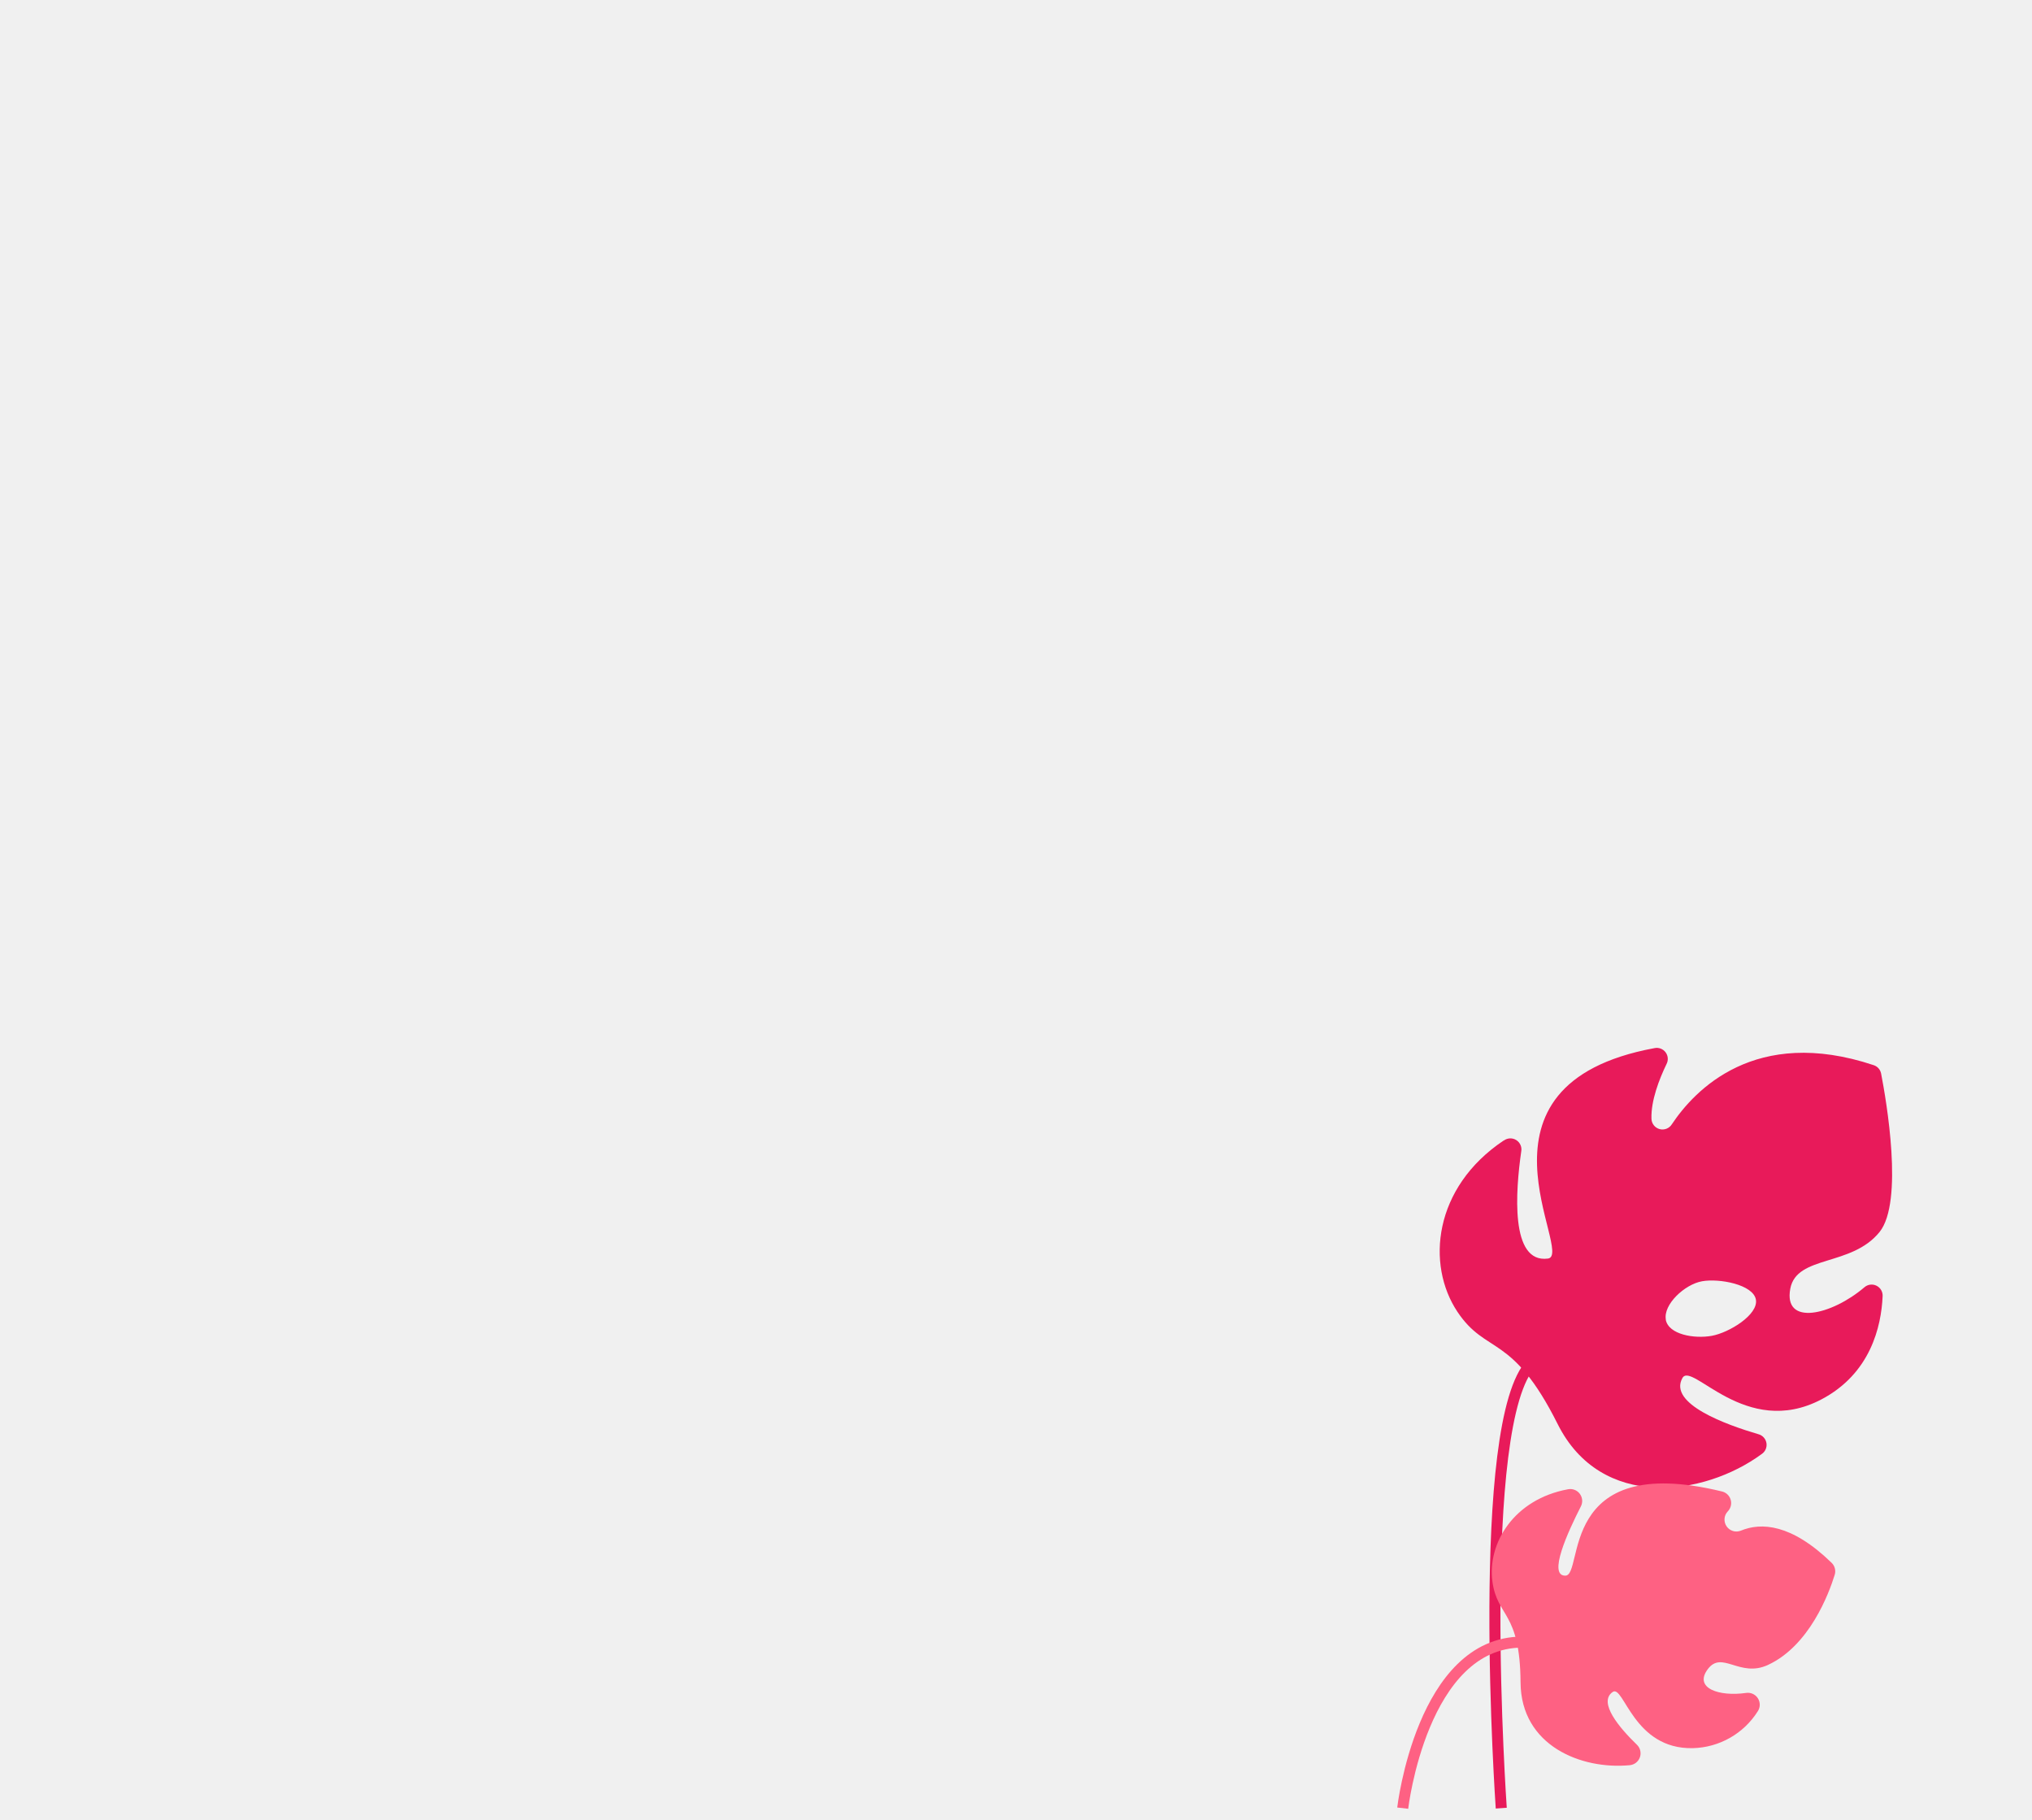
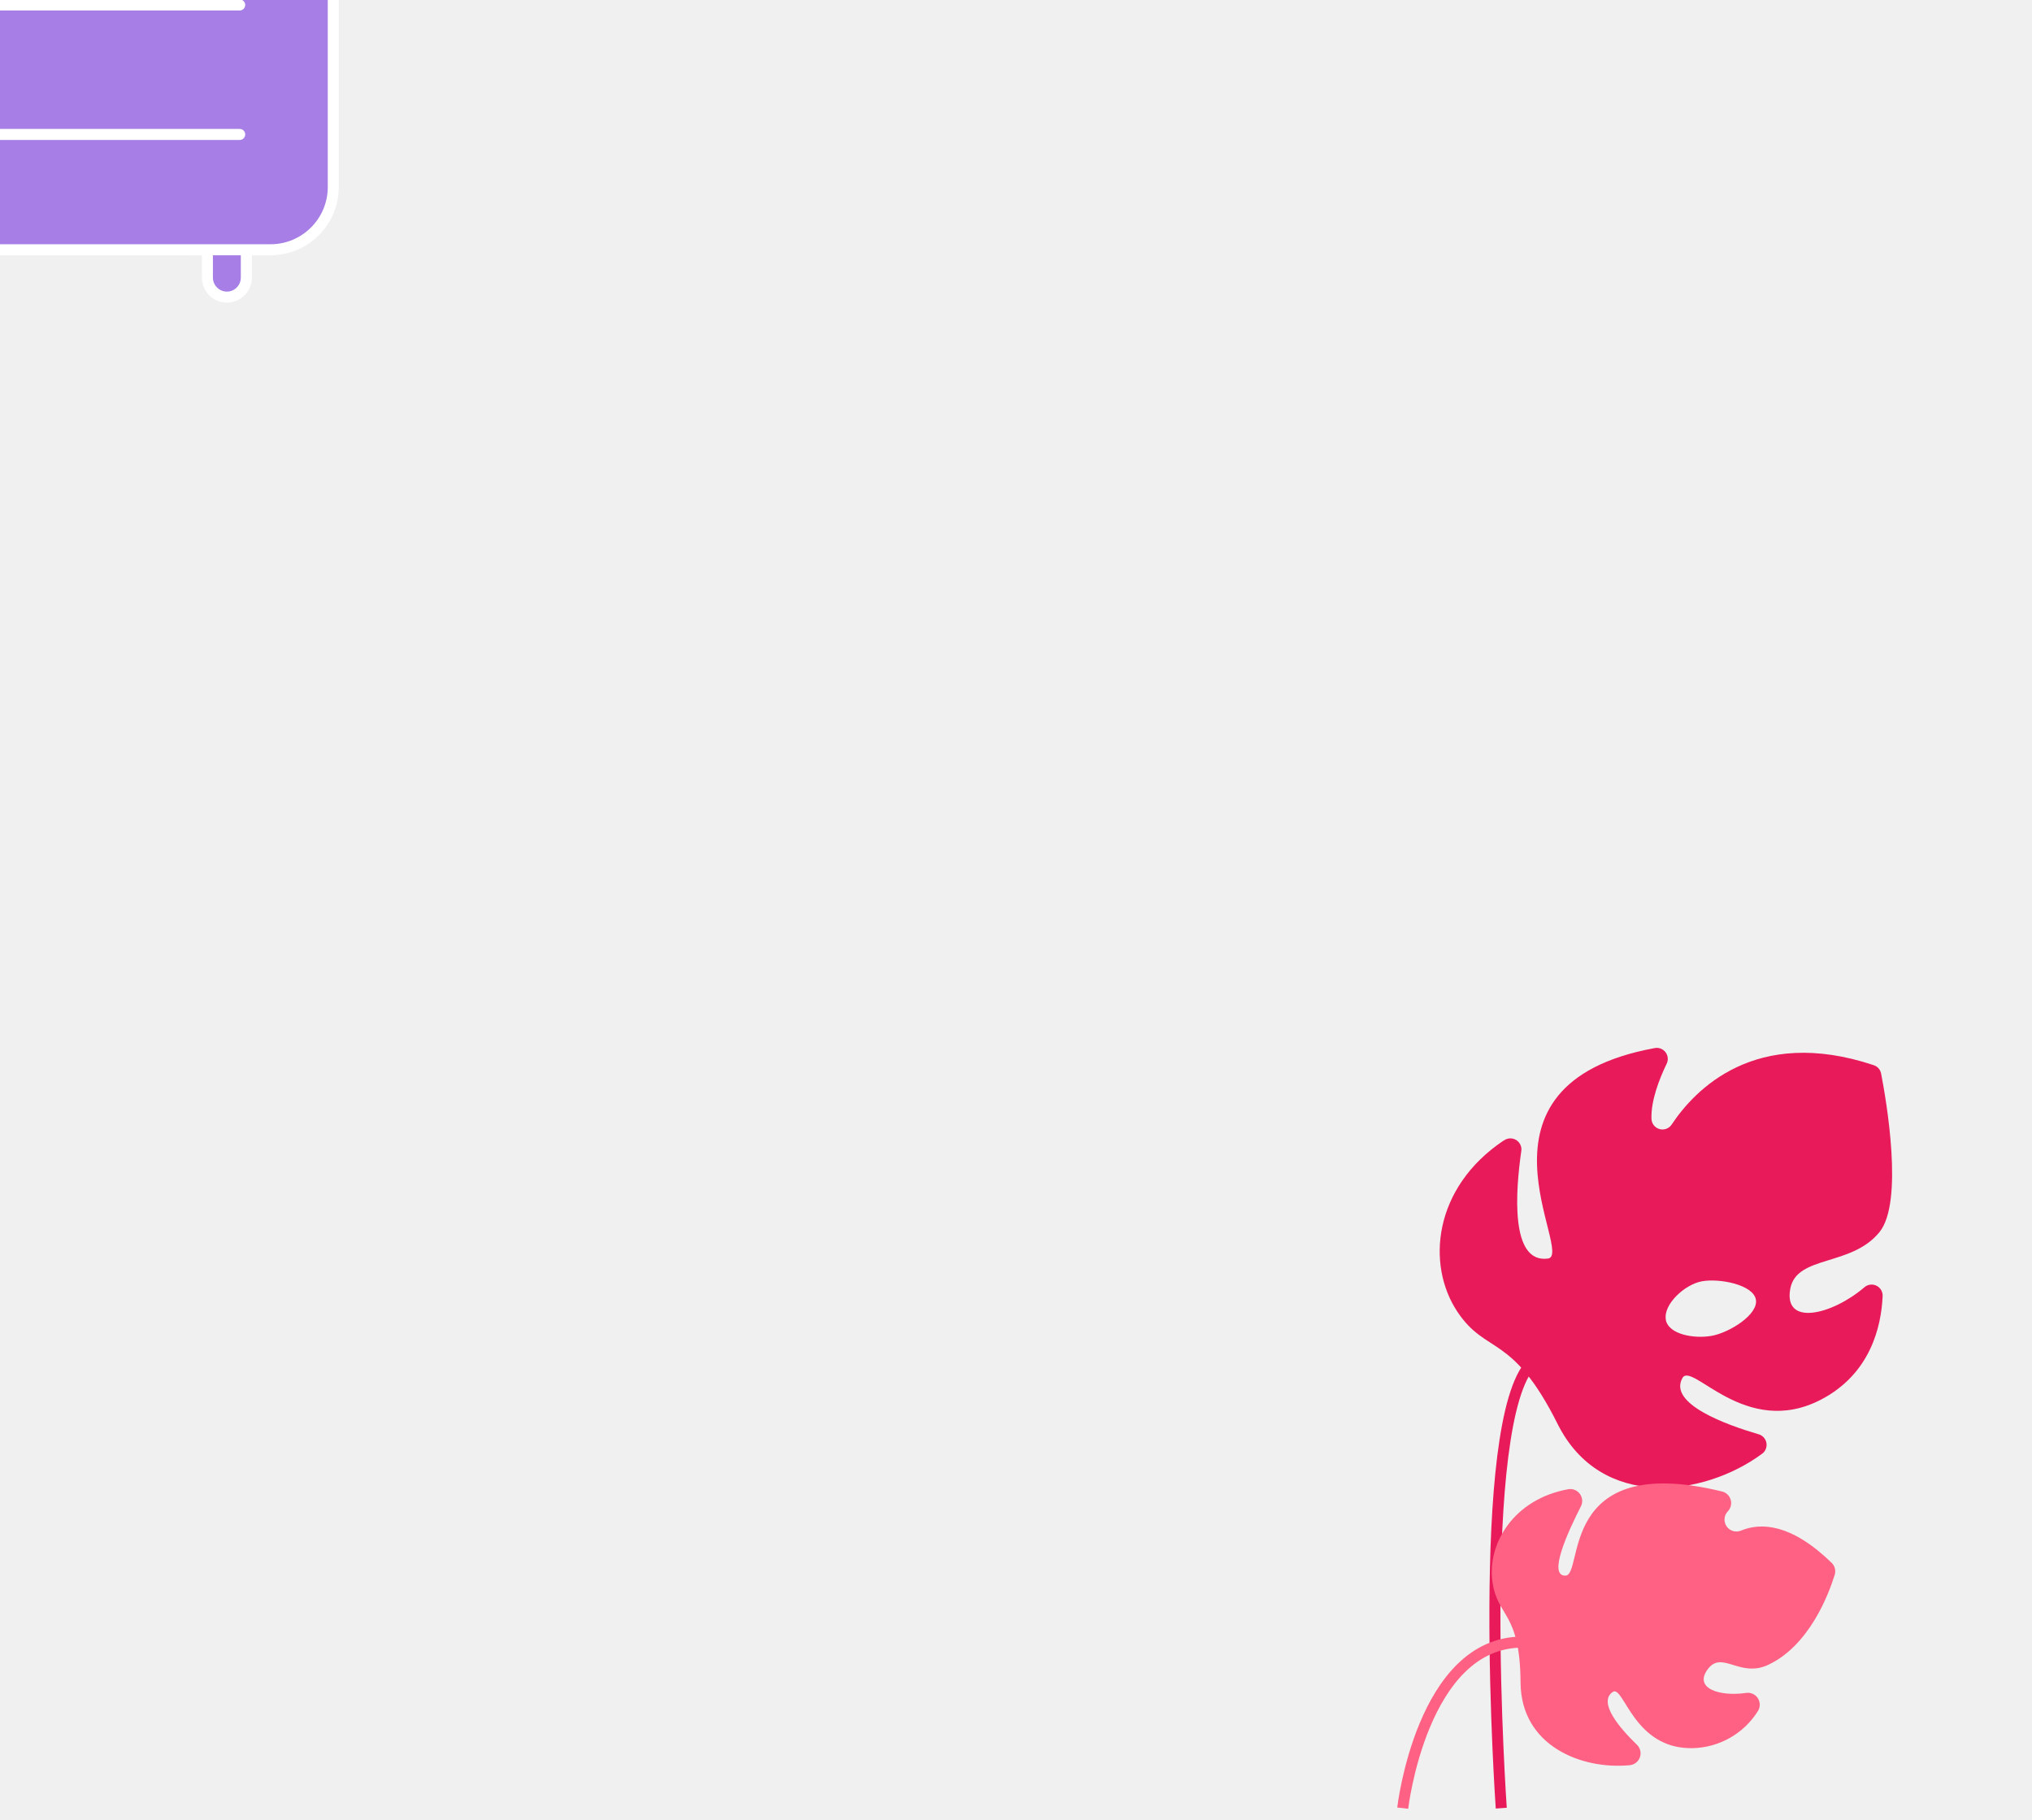
<svg xmlns="http://www.w3.org/2000/svg" width="268" height="240" fill="none" viewBox="0 0 350 330">
  <g>
    <path d="M263.47,206.82a2,2,0,0,1,3.15,2c-1,7-2.07,20.33,4.85,19.4,4.94-.66-16.65-31.53,19.32-38.16a2,2,0,0,1,2.18,2.89c-1.32,2.74-2.83,6.61-2.73,9.9a2,2,0,0,0,3.71,1c4.1-6.15,15.1-17.86,36.59-10.7a2,2,0,0,1,1.35,1.54c0.93,4.8,4.13,23.24-.29,28.72-5.09,6.31-15,4.14-16.18,10.25-1.3,6.91,7.51,4.82,13.42-.22a2,2,0,0,1,3.32,1.64c-0.25,5.45-2.18,14-11.12,18.69-13.78,7.21-23.48-7-25.19-3.88-2.59,4.66,7.94,8.47,13.78,10.18a2,2,0,0,1,.61,3.59c-10.52,7.74-29.13,10.28-37-5.41-8.3-16.59-12.93-12.49-18.19-20.38-5.71-8.57-4.33-22.54,8.38-31.05m29.4,32.47c0.5,2.73,5.2,3.51,8.35,2.94s8.47-3.83,8-6.56-6.62-3.9-9.78-3.33-7.05,4.22-6.55,6.95" fill="#e81a5a">
      <animateTransform attributeName="transform" type="rotate" values="0 275 253; 5 265 295; 0 275 253" dur="5s" repeatCount="indefinite" />
    </path>
    <path d="M263,327.88s-4.91-70.27,5.54-80.72" fill="none" stroke="#e81a5a" stroke-miterlimit="10" stroke-width="2">
      <animateTransform attributeName="transform" type="rotate" values="0 270 335; 5 270 335; 0 270 335" dur="5s" repeatCount="indefinite" />
    </path>
  </g>
  <g>
    <animate id="cloudsFadeOut" attributeName="opacity" from="1" to="0" dur="0.3s" begin="firstCloudFadeIn.end + 2s" fill="freeze" />
    <animateTransform attributeName="transform" type="translate" from="0, 0" to="0, -70" dur="0.3s" begin="cloudsFadeOut.begin" additive="sum" />
    <g opacity="0">
      <animate id="firstCloudFadeIn" attributeName="opacity" from="0" to="1" dur="0.3s" fill="freeze" />
      <animateTransform attributeName="transform" type="translate" from="70, 0" to="0, 0" dur="0.3s" additive="sum" />
      <line x1="65.43" y1="77.72" x2="105.21" y2="77.72" fill="none" stroke="#fff" stroke-linecap="round" stroke-miterlimit="10" stroke-width="2" />
      <path d="M85.22,67.45H57.86a12.4,12.4,0,1,0-24.8,0H15.13" fill="none" stroke="#fff" stroke-linecap="round" stroke-miterlimit="10" stroke-width="2" />
      <line x1="93.48" y1="67.45" x2="115.68" y2="67.45" fill="none" stroke="#fff" stroke-linecap="round" stroke-miterlimit="10" stroke-width="2" />
    </g>
    <g opacity="0">
      <animate attributeName="opacity" from="0" to="1" dur="0.3s" begin="firstCloudFadeIn.begin + 0.6s" fill="freeze" />
      <animateTransform attributeName="transform" type="translate" from="80, 0" to="0, 0" dur="0.3s" begin="firstCloudFadeIn.begin + 0.6s" additive="sum" />
-       <line x1="272.13" y1="145.27" x2="311.9" y2="145.27" fill="none" stroke="#fff" stroke-linecap="round" stroke-miterlimit="10" stroke-width="2" /> --&gt;
+       <line x1="272.13" y1="145.27" x2="311.9" y2="145.27" fill="none" stroke="#fff" stroke-linecap="round" stroke-miterlimit="10" stroke-width="2" />
      <line x1="300.17" y1="135" x2="322.37" y2="135" fill="none" stroke="#fff" stroke-linecap="round" stroke-miterlimit="10" stroke-width="2" />
    </g>
    <g opacity="0">
      <animate attributeName="opacity" from="0" to="1" dur="0.5s" begin="firstCloudFadeIn.begin + 0.3s" fill="freeze" />
      <animateTransform attributeName="transform" type="translate" from="50, 0" to="0, 0" dur="0.5s" begin="firstCloudFadeIn.begin + 0.3s" additive="sum" />
      <path d="M235.77,119H216.32a35.49,35.49,0,0,0-68-13.69A26.34,26.34,0,0,0,135.43,102a26.72,26.72,0,0,0-24.8,17H95.48a10.49,10.49,0,0,0,0,21h140.3a10.49,10.49,0,0,0,0-21" fill="#fff" />
+     </g>
+   </g>
+   <g>
+     <animateMotion dur="2s" fill="freeze" path="M179 111C203.19 101.76 208.8 95.16 208.42 90.56C207.18 75.43 138.73 51.78 96 84C93.07 86.21 64.34 108.52 67 138C70.54 177.18 126.83 199.15 142.7 205.35C196.35 226.29 237.13 214.14 244.48 232.53C247.37 239.78 245.26 252.22 223 275" />
+     <animateTransform attributeName="transform" type="scale" values="0.1; 0.4; 1" keyTimes="0; 0.75; 1" dur="2s" additive="sum" />
+     <g transform="translate(-220 -275)">
+       <path d="M251.89,328.88a3.54,3.54,0,0,0,3.53-3.53v-5.07a3.53,3.53,0,1,0-7.06,0v5.07a3.55,3.55,0,0,0,3.53,3.53" fill="#a67ee5" />
+       <path d="M251.89,328.88a3.54,3.54,0,0,0,3.53-3.53v-5.07a3.53,3.53,0,1,0-7.06,0v5.07A3.55,3.55,0,0,0,251.89,328.88Z" fill="none" stroke="#fff" stroke-miterlimit="10" stroke-width="2" />
+       <path d="M176.35,328.88a3.54,3.54,0,0,0,3.53-3.53v-5.07a3.53,3.53,0,1,0-7.06,0v5.07a3.54,3.54,0,0,0,3.53,3.53" fill="#a67ee5" />
+       <path d="M176.35,328.88a3.54,3.54,0,0,0,3.53-3.53v-5.07a3.53,3.53,0,1,0-7.06,0v5.07A3.54,3.54,0,0,0,176.35,328.88Z" fill="none" stroke="#fff" stroke-miterlimit="10" stroke-width="2" />
+       <path d="M170.92,320.29h74.5a11.38,11.38,0,0,0,11.35-11.35V242.86a11.38,11.38,0,0,0-11.35-11.35h-74.5a11.38,11.38,0,0,0-11.35,11.35v66.08a11.38,11.38,0,0,0,11.35,11.35" fill="#a67ee5" />
+       <rect x="159.57" y="231.51" width="97.2" height="88.78" rx="11.35" ry="11.35" fill="none" stroke="#fff" stroke-miterlimit="10" stroke-width="2" />
+       <path d="M199.26,219.15h32.4a4.09,4.09,0,0,1,4.08,4.08v16a1.19,1.19,0,0,1-1.19,1.19h-2.7a1.19,1.19,0,0,1-1.19-1.19V224.86a1.27,1.27,0,0,0-1.27-1.27H201.53a1.27,1.27,0,0,0-1.27,1.27v14.38a1.19,1.19,0,0,1-1.19,1.19h-2.7a1.19,1.19,0,0,1-1.19-1.19v-16a4.1,4.1,0,0,1,4.09-4.08" fill="#a67ee5" />
+       <path d="M199.26,219.15h32.4a4.09,4.09,0,0,1,4.08,4.08v16a1.19,1.19,0,0,1-1.19,1.19h-2.7a1.19,1.19,0,0,1-1.19-1.19V224.86a1.27,1.27,0,0,0-1.27-1.27H201.53a1.27,1.27,0,0,0-1.27,1.27v14.38a1.19,1.19,0,0,1-1.19,1.19h-2.7a1.19,1.19,0,0,1-1.19-1.19v-16A4.1,4.1,0,0,1,199.26,219.15Z" fill="none" stroke="#fff" stroke-miterlimit="10" stroke-width="2" />
+       <path d="M185.34,320.29h74.5a11.38,11.38,0,0,0,11.35-11.35V242.86a11.38,11.38,0,0,0-11.35-11.35h-74.5A11.38,11.38,0,0,0,174,242.86v66.08a11.39,11.39,0,0,0,11.35,11.35" fill="#a67ee5" />
+       <path d="M185.34,320.29h74.5a11.38,11.38,0,0,0,11.35-11.35V242.86a11.38,11.38,0,0,0-11.35-11.35h-74.5A11.38,11.38,0,0,0,174,242.86v66.08A11.39,11.39,0,0,0,185.34,320.29Z" fill="none" stroke="#fff" stroke-miterlimit="10" stroke-width="2" />
+       <line x1="254.22" y1="252.43" x2="190.97" y2="252.43" fill="none" stroke="#fff" stroke-linecap="round" stroke-miterlimit="10" stroke-width="2" />
+       <line x1="254.22" y1="275.9" x2="190.97" y2="275.9" fill="none" stroke="#fff" stroke-linecap="round" stroke-miterlimit="10" stroke-width="2" />
+       <line x1="254.22" y1="299.38" x2="190.97" y2="299.38" fill="none" stroke="#fff" stroke-linecap="round" stroke-miterlimit="10" stroke-width="2" />
+       <path d="M168.12,253.68h0.67v44.46h-0.67a3.53,3.53,0,0,1-3.52-3.51V257.2a3.52,3.52,0,0,1,3.52-3.52" fill="#a67ee5" />
+       <path d="M168.12,253.68h0.67v44.46h-0.67a3.53,3.53,0,0,1-3.52-3.51V257.2A3.52,3.52,0,0,1,168.12,253.68Z" fill="none" stroke="#fff" stroke-miterlimit="10" stroke-width="2" />
+       <line x1="215.46" y1="218.86" x2="159.87" y2="139.03" fill="none" stroke="#fff" stroke-linecap="round" stroke-linejoin="round" stroke-width="2" />
+       <line x1="215.46" y1="218.86" x2="196.93" y2="139.03" fill="none" stroke="#fff" stroke-linecap="round" stroke-linejoin="round" stroke-width="2" />
+       <line x1="233.99" y1="139.03" x2="215.46" y2="218.86" fill="none" stroke="#fff" stroke-linecap="round" stroke-linejoin="round" stroke-width="2" />
+       <line x1="271.04" y1="139.03" x2="215.46" y2="218.86" fill="none" stroke="#fff" stroke-linecap="round" stroke-linejoin="round" stroke-width="2" />
+       <path d="M215.46,83.44A55.58,55.58,0,0,1,271,139c0-6.76-8.3-12.25-18.53-12.25s-18.31,5.35-18.52,12c0,0.08,0,.17,0,0.26,0-6.76-8.3-12.25-18.53-12.25s-18.54,5.49-18.54,12.25c0-.09,0-0.17,0-0.26-0.22-6.64-8.42-12-18.52-12s-18.52,5.49-18.52,12.25a55.58,55.58,0,0,1,55.59-55.59m0-1.66A57.31,57.31,0,0,0,158.22,139a1.66,1.66,0,1,0,3.32,0c0-5.84,7.57-10.59,16.87-10.59,9.11,0,16.68,4.66,16.86,10.38V139a1.66,1.66,0,0,0,3.32,0c0-5.84,7.57-10.59,16.87-10.59s16.87,4.75,16.87,10.59a1.66,1.66,0,0,0,3.32,0v-0.21c0.18-5.73,7.74-10.39,16.86-10.39,9.3,0,16.87,4.75,16.87,10.59a1.66,1.66,0,1,0,3.32,0,57.3,57.3,0,0,0-57.23-57.25" fill="#fff" />
+       <path d="M215.46,83.44c9.92,0,18,20.9,18.54,55.33,0.21-6.65,8.41-12,18.52-12S271,132.27,271,139a55.59,55.59,0,0,0-55.59-55.59" fill="#e81a5a" />
+       <path d="M215.45,83.44A55.58,55.58,0,0,0,159.87,139c0-6.76,8.3-12.25,18.52-12.25s18.3,5.35,18.52,12c0.52-34.43,8.61-55.32,18.53-55.32" fill="#fe6183" />
+       <path d="M215.46,83.44c-9.93,0-18,20.9-18.54,55.32,0,0.09,0,.17,0,0.26,0-6.76,8.3-12.25,18.53-12.25S234,132.27,234,139c0-.09,0-0.17,0-0.26-0.51-34.43-8.6-55.33-18.52-55.33" fill="#f7396b" />
    </g>
  </g>
  <g>
    <path d="M322.92,283.4a2.14,2.14,0,0,1,.55,2.17c-1.06,3.43-4.58,12.85-12.1,16.34-5.13,2.38-8.33-2.7-10.92.77s2.1,5,6.92,4.31a2.16,2.16,0,0,1,2.14,3.34A14.34,14.34,0,0,1,297.78,317c-10.84.27-12.55-11.58-14.57-10.19-2.72,1.89,1.27,6.55,4.39,9.57a2.16,2.16,0,0,1-1.3,3.71c-8.76.84-19.72-3.51-19.8-15-0.08-12.94-4.25-11.8-5.11-18.35-0.91-6.88,3.88-14.88,13.74-16.69a2.16,2.16,0,0,1,2.31,3.11c-2.41,4.73-6,12.6-2.82,12.56,3.46,0-1.58-22.58,28.43-15.26a2.16,2.16,0,0,1,1.09,3.54l-0.1.11a2.16,2.16,0,0,0,2.41,3.45c3.66-1.52,9.16-1.27,16.47,5.84" fill="#fe6183">
      <animateTransform attributeName="transform" type="rotate" values="0 273 305; 5 271 304; 0 273 305" dur="5s" begin="2s" repeatCount="indefinite" />
    </path>
    <path d="M245.13,327.88s3.48-30.11,21.7-30.11" fill="none" stroke="#fe6183" stroke-miterlimit="10" stroke-width="2">
      <animateTransform attributeName="transform" type="rotate" values="0 250 335; 5 250 335; 0 250 335" dur="5s" begin="2s" repeatCount="indefinite" />
    </path>
  </g>
  <g>
    <line x1="41.13" y1="329" x2="41.13" y2="329" fill="none" stroke="#fff" stroke-width="2" stroke-miterlimit="10">
      <animate id="floorX2" attributeName="x2" from="41.13" to="283.79" dur="0.4s" fill="freeze" />
      <animate attributeName="x1" from="41.13" to="100" dur="0.4s" fill="freeze" begin="floorX2.end" additive="sum" />
    </line>
  </g>
</svg>
